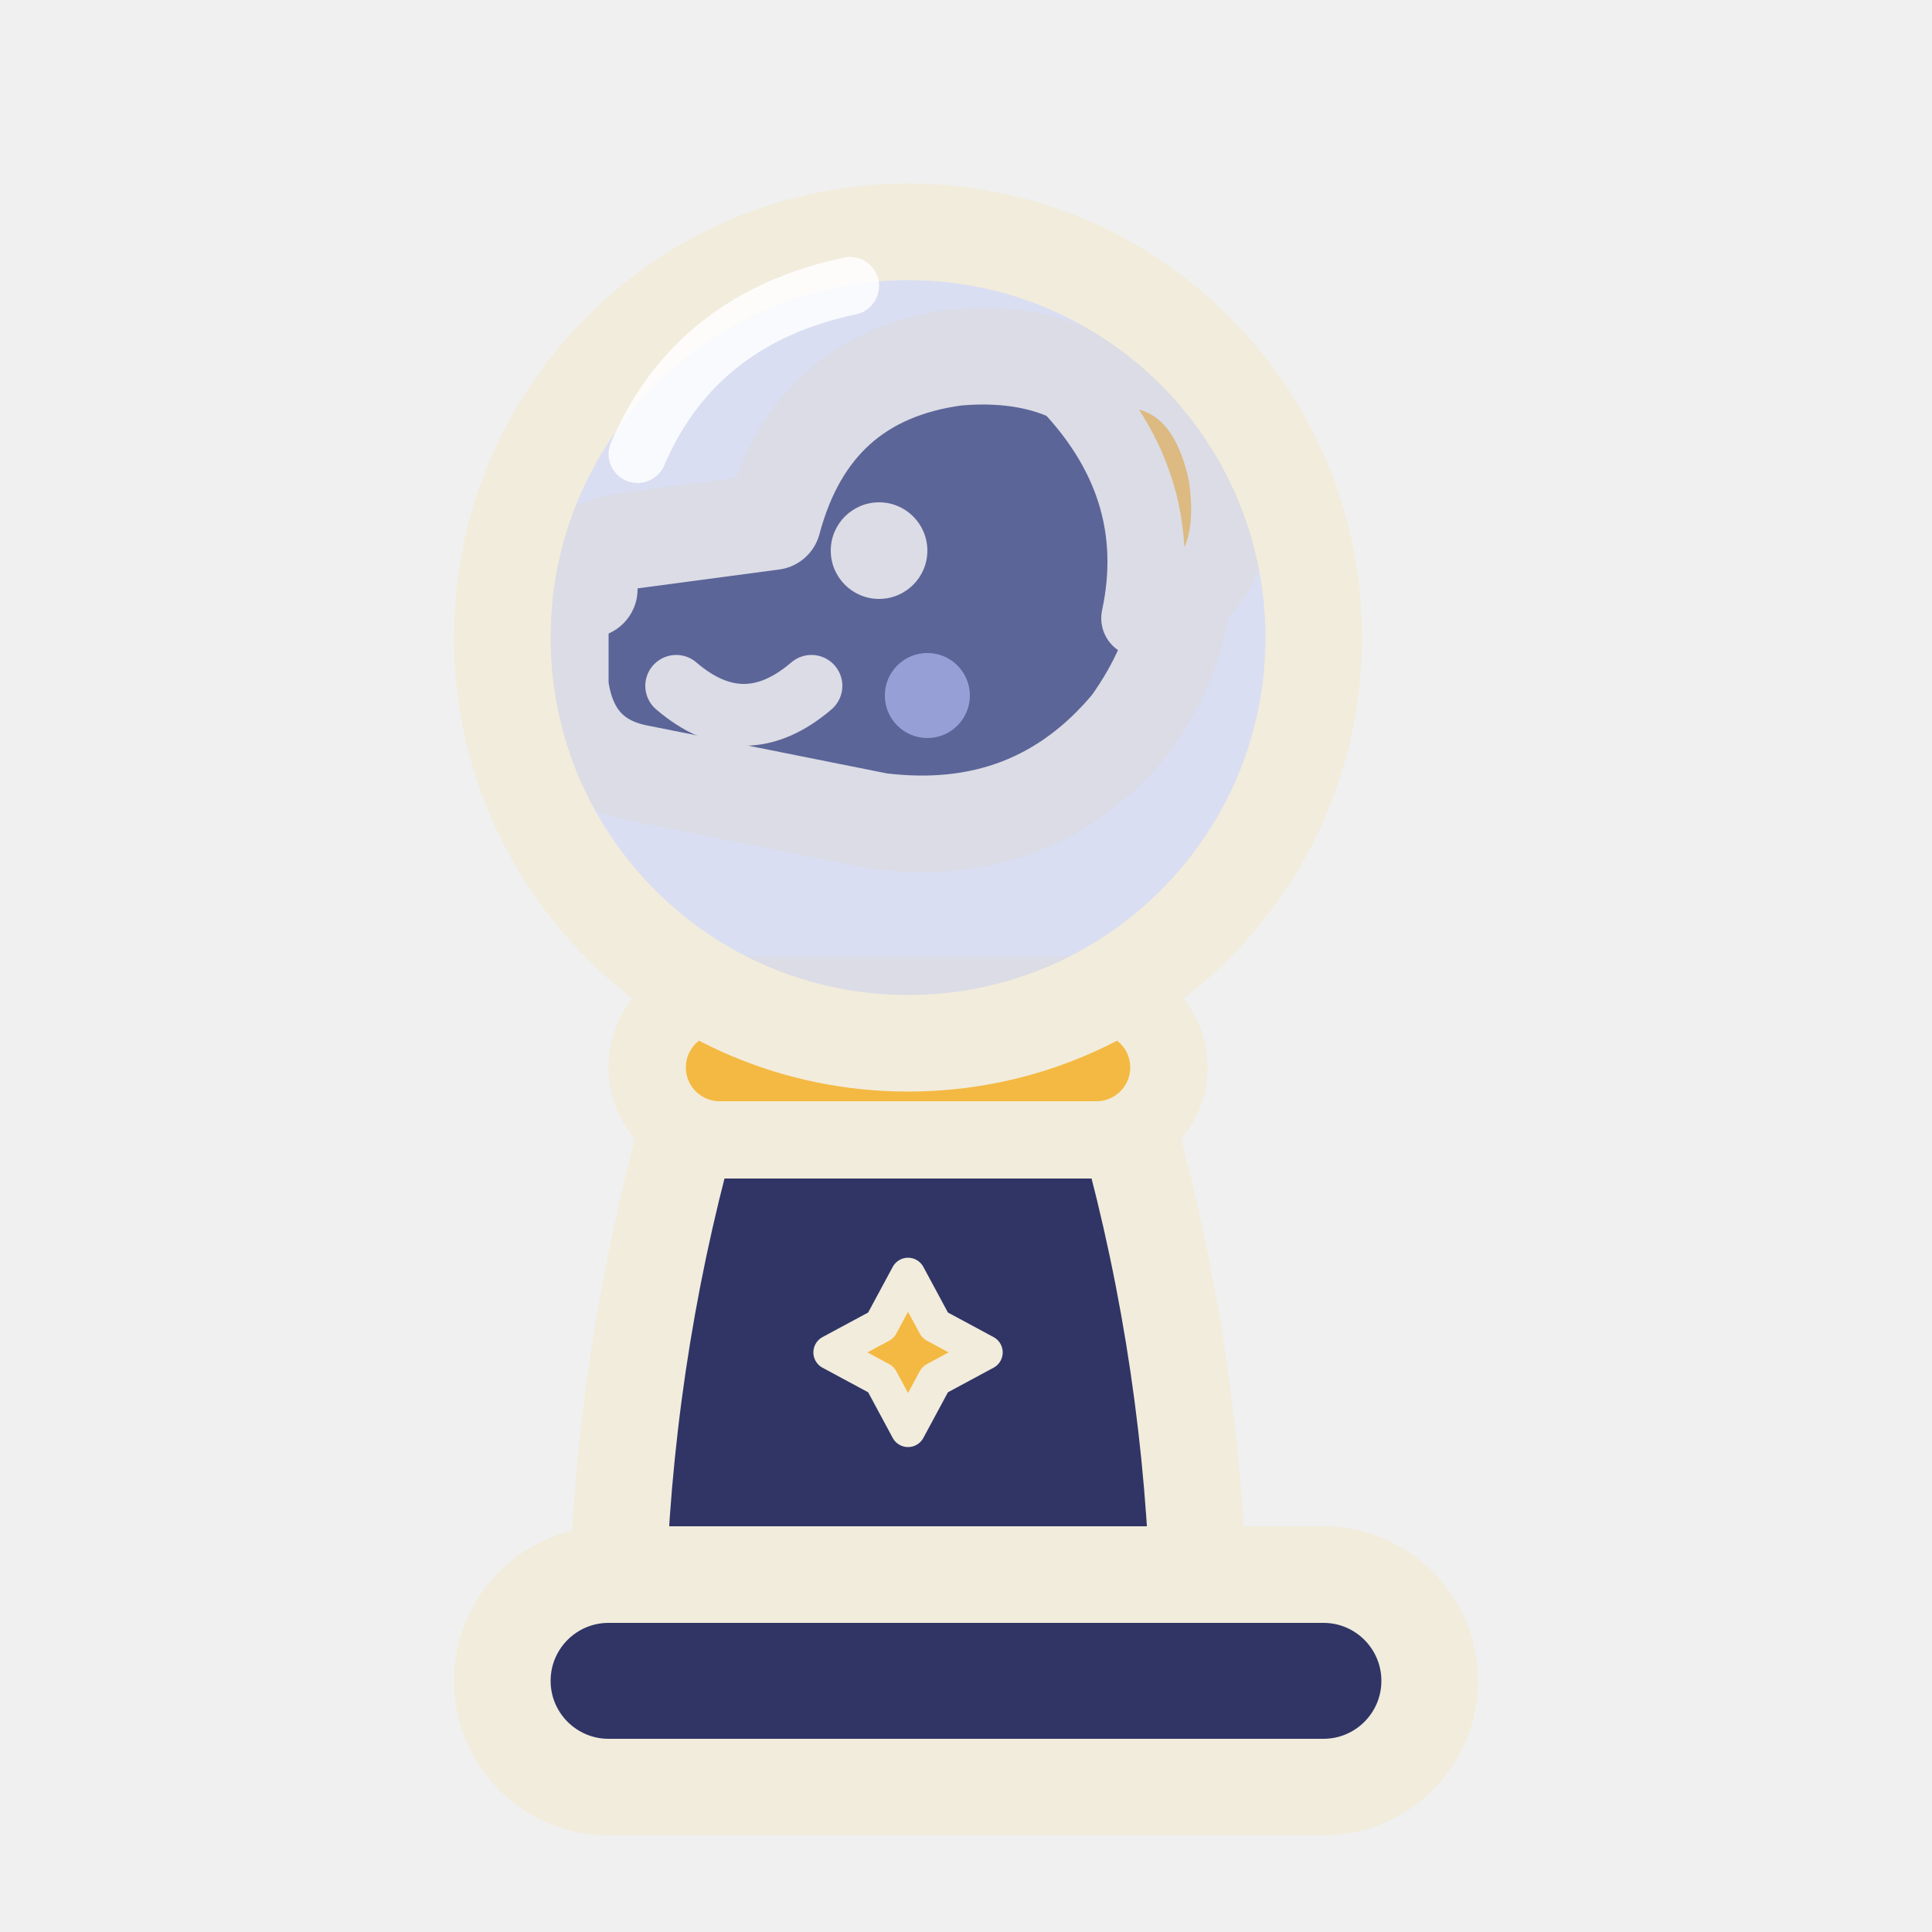
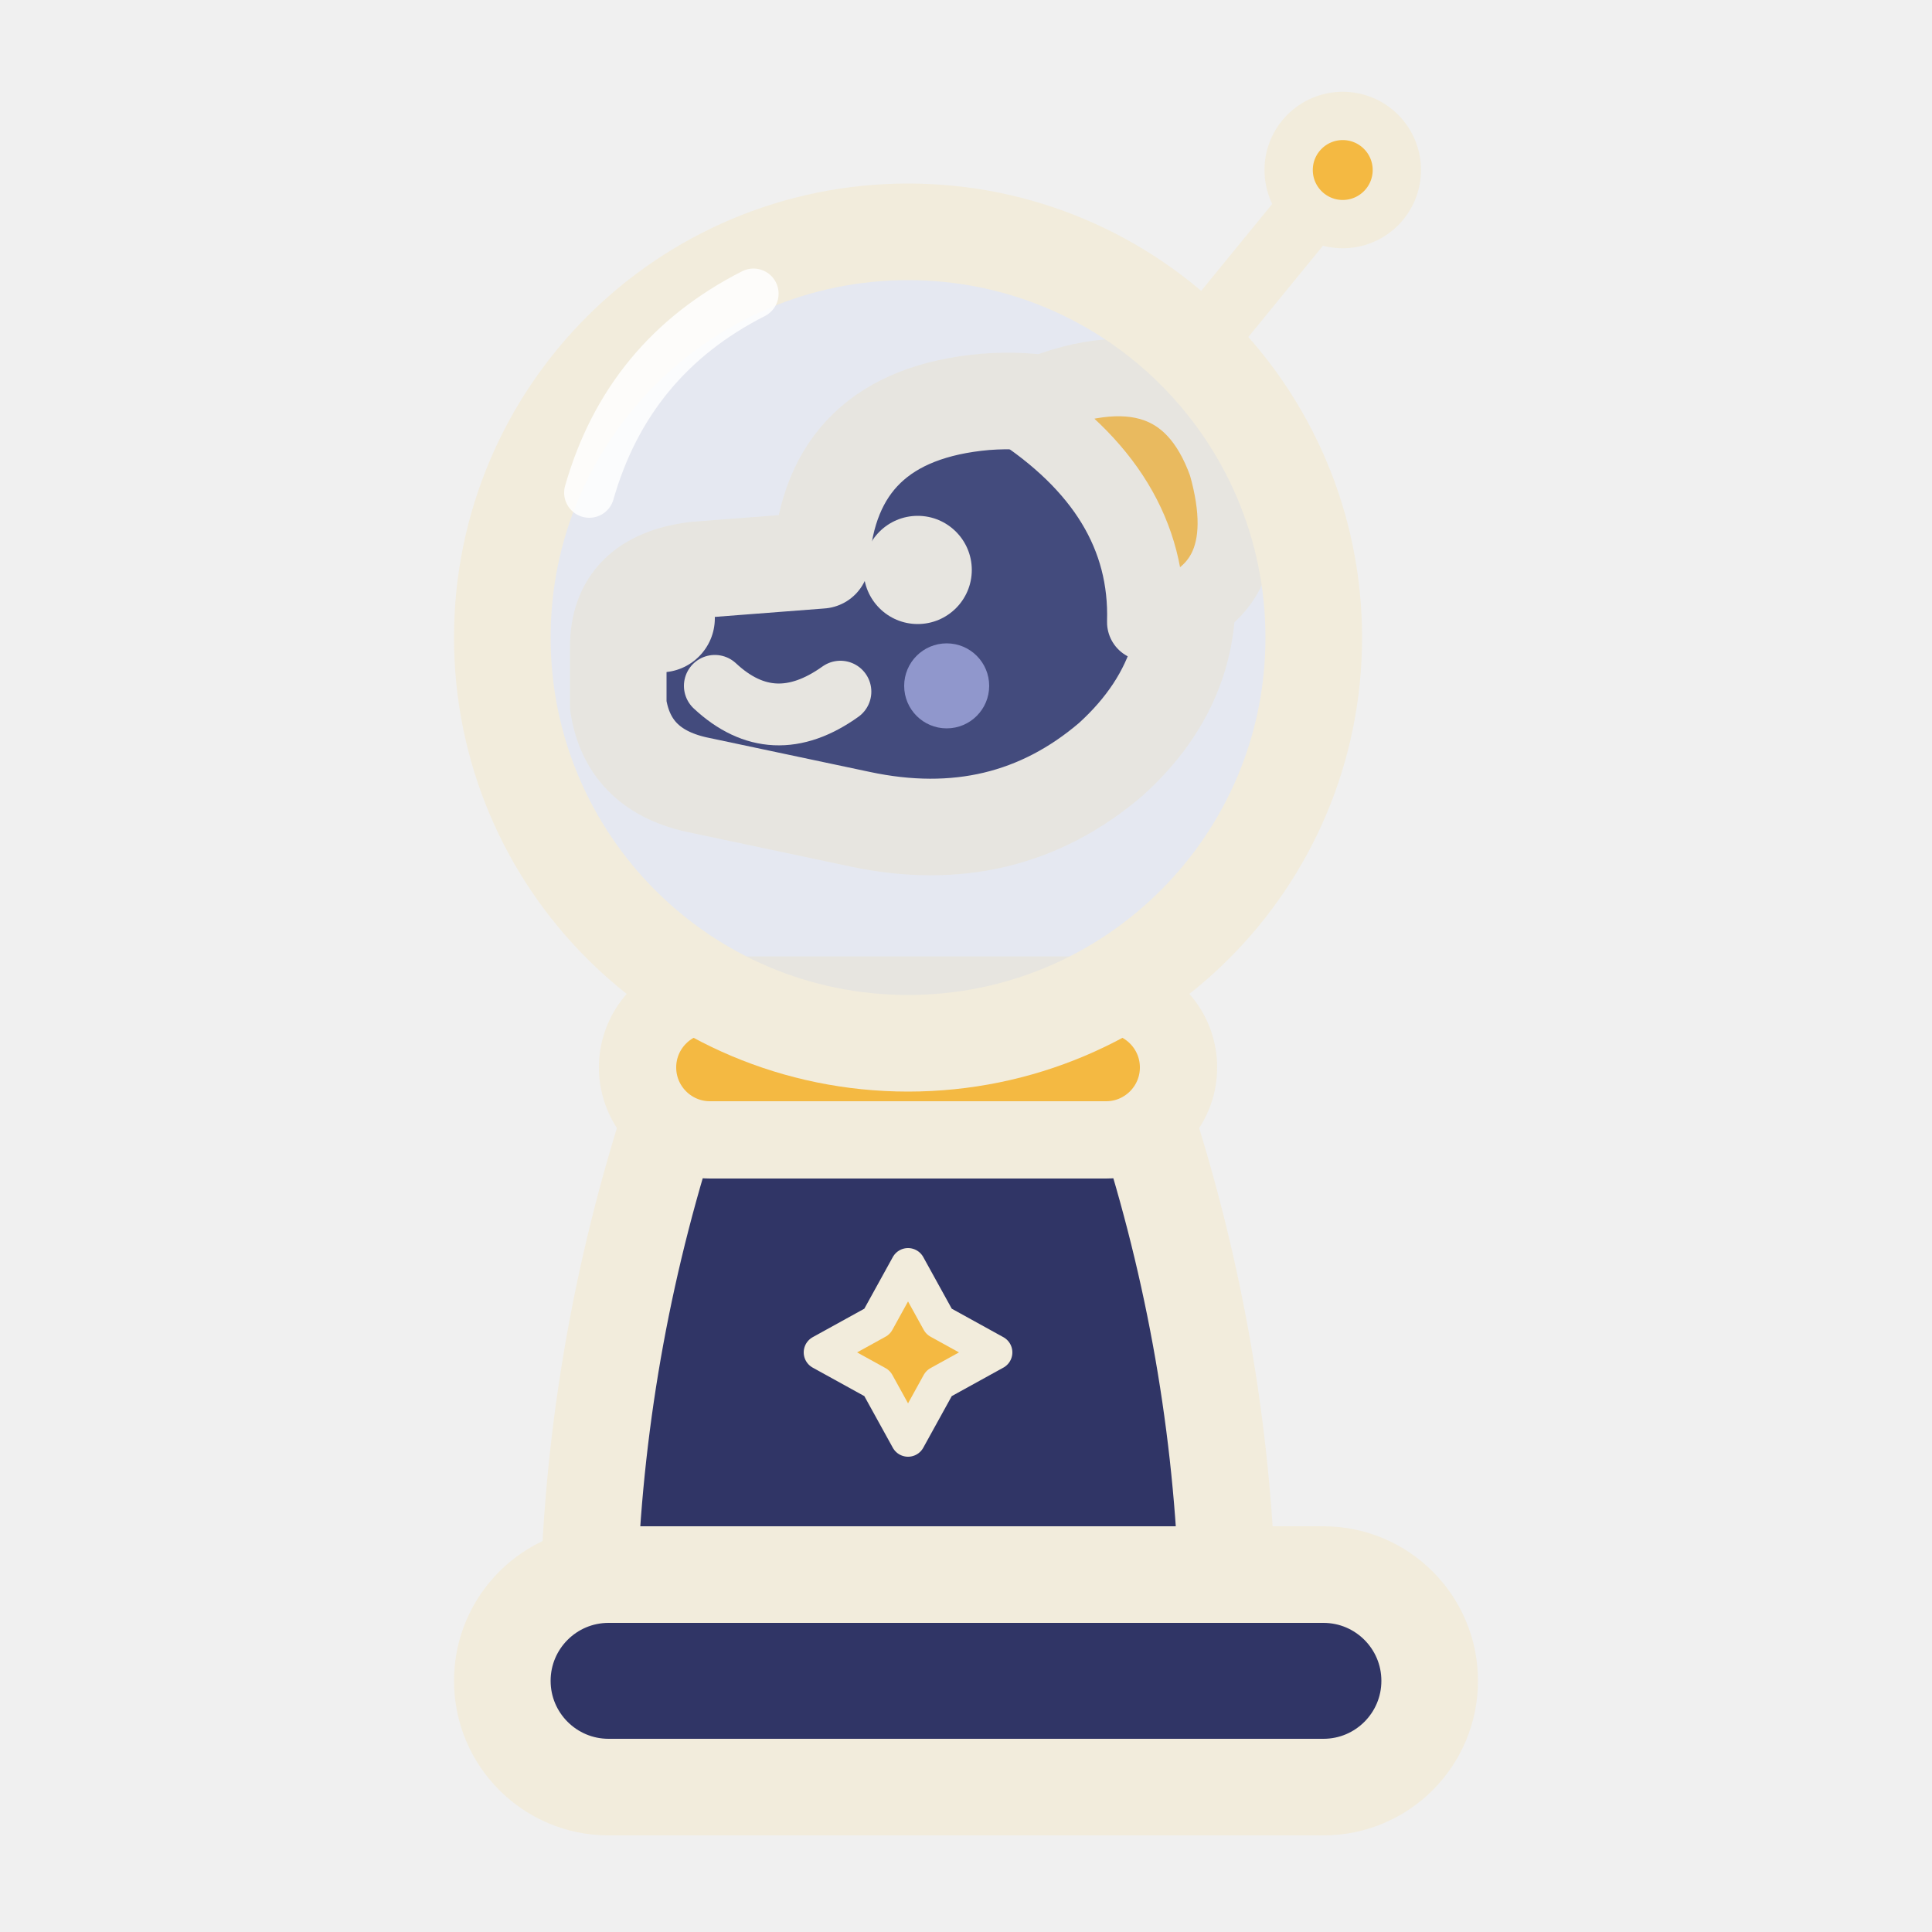
<svg xmlns="http://www.w3.org/2000/svg" viewBox="0 0 100 100">
  <g stroke-linecap="round" stroke-linejoin="round">
    <rect x="26" y="81.5" width="48" height="11" rx="5.5" fill="#303566" stroke="#f2ecdc" stroke-width="5" />
-     <path d="M36,57 Q32.5,69 32,81.5 L62,81.5 Q61.5,69 58,57 Z" fill="#303566" stroke="#f2ecdc" stroke-width="5" />
-     <path d="M47,66 L48.4,68.6 L51,70 L48.4,71.4 L47,74 L45.6,71.4 L43,70 L45.6,68.6 Z" fill="#f4b942" stroke="#f2ecdc" stroke-width="1.8" />
-     <rect x="33.5" y="51.5" width="27" height="7.5" rx="3.75" fill="#f4b942" stroke="#f2ecdc" stroke-width="4" />
-     <path d="M29,31.5 Q29,28.5 32.5,28 L40,27 Q42,19.5 49.5,18.5 Q57.5,17.8 60.5,25          Q62.8,31.5 58.5,37.5 Q53.5,43.5 45.5,42.5 L33,40 Q29.5,39.3 29,35.5 Z" fill="#303566" stroke="#f2ecdc" stroke-width="5" />
-     <path d="M55,19.5 Q62,17.5 63.5,24.5 Q64.5,31 59,32 Q60.5,25 55,19.5 Z" fill="#f4b942" stroke="#f2ecdc" stroke-width="4" />
-     <circle cx="30.5" cy="30.5" r="2.5" fill="#f2ecdc" stroke="none" />
-     <circle cx="45.5" cy="28.5" r="2.5" fill="#f2ecdc" stroke="none" />
-     <path d="M35,35.5 Q38.5,38.5 42,35.5" fill="none" stroke="#f2ecdc" stroke-width="3.2" />
-     <circle cx="48" cy="36" r="2.2" fill="#8b90c4" stroke="none" />
-     <circle cx="47" cy="33" r="21" fill="#aebef5" fill-opacity="0.35" stroke="#f2ecdc" stroke-width="5" />
-     <path d="M33,23.5 Q36,16.5 44,14.8" fill="none" stroke="#ffffff" stroke-width="3" stroke-opacity="0.85" />
+     <path d="M35,57 Q31,69 30.5,81.5 L63.5,81.5 Q63,69 59,57 Z" fill="#303566" stroke="#f2ecdc" stroke-width="5" />
+     <path d="M47,65.5 L48.6,68.4 L51.5,70 L48.6,71.6 L47,74.5 L45.4,71.6 L42.5,70 L45.4,68.4 Z" fill="#f4b942" stroke="#f2ecdc" stroke-width="1.8" />
+     <rect x="33" y="51.5" width="28" height="7.5" rx="3.75" fill="#f4b942" stroke="#f2ecdc" stroke-width="4" />
+     <path d="M61.8,18.2 L68.5,10" fill="none" stroke="#f2ecdc" stroke-width="3.4" />
+     <circle cx="69.5" cy="8.8" r="2.8" fill="#f4b942" stroke="#f2ecdc" stroke-width="2.5" />
+     <path d="M32,33.5 Q32,30 36,29.5 L42.5,29 Q43,21.5 51,20.8 Q59,20.2 61,27.5          Q62.8,34.5 57.5,39.3 Q52,44 44.5,42.4 L36,40.6 Q32.5,39.8 32,36.5 Z" fill="#303566" stroke="#f2ecdc" stroke-width="5" />
+     <path d="M52.5,21 Q61,17 63.5,24 Q65.5,31 59.3,32.2 Q59.5,25.5 52.5,21 Z" fill="#f4b942" stroke="#f2ecdc" stroke-width="4" />
+     <circle cx="34.2" cy="32" r="2.8" fill="#f2ecdc" stroke="none" />
+     <circle cx="47.5" cy="29.5" r="2.8" fill="#f2ecdc" stroke="none" />
+     <path d="M37,35.5 Q40,38.3 43.5,35.8" fill="none" stroke="#f2ecdc" stroke-width="3.2" />
+     <circle cx="49" cy="35.5" r="2.2" fill="#8b90c4" stroke="none" />
+     <circle cx="47" cy="33" r="21" fill="#aebef5" fill-opacity="0.16" stroke="#f2ecdc" stroke-width="5" />
+     <path d="M30.5,25.5 Q32.5,18.5 39,15.2" fill="none" stroke="#ffffff" stroke-width="2.6" stroke-opacity="0.85" />
  </g>
</svg>
